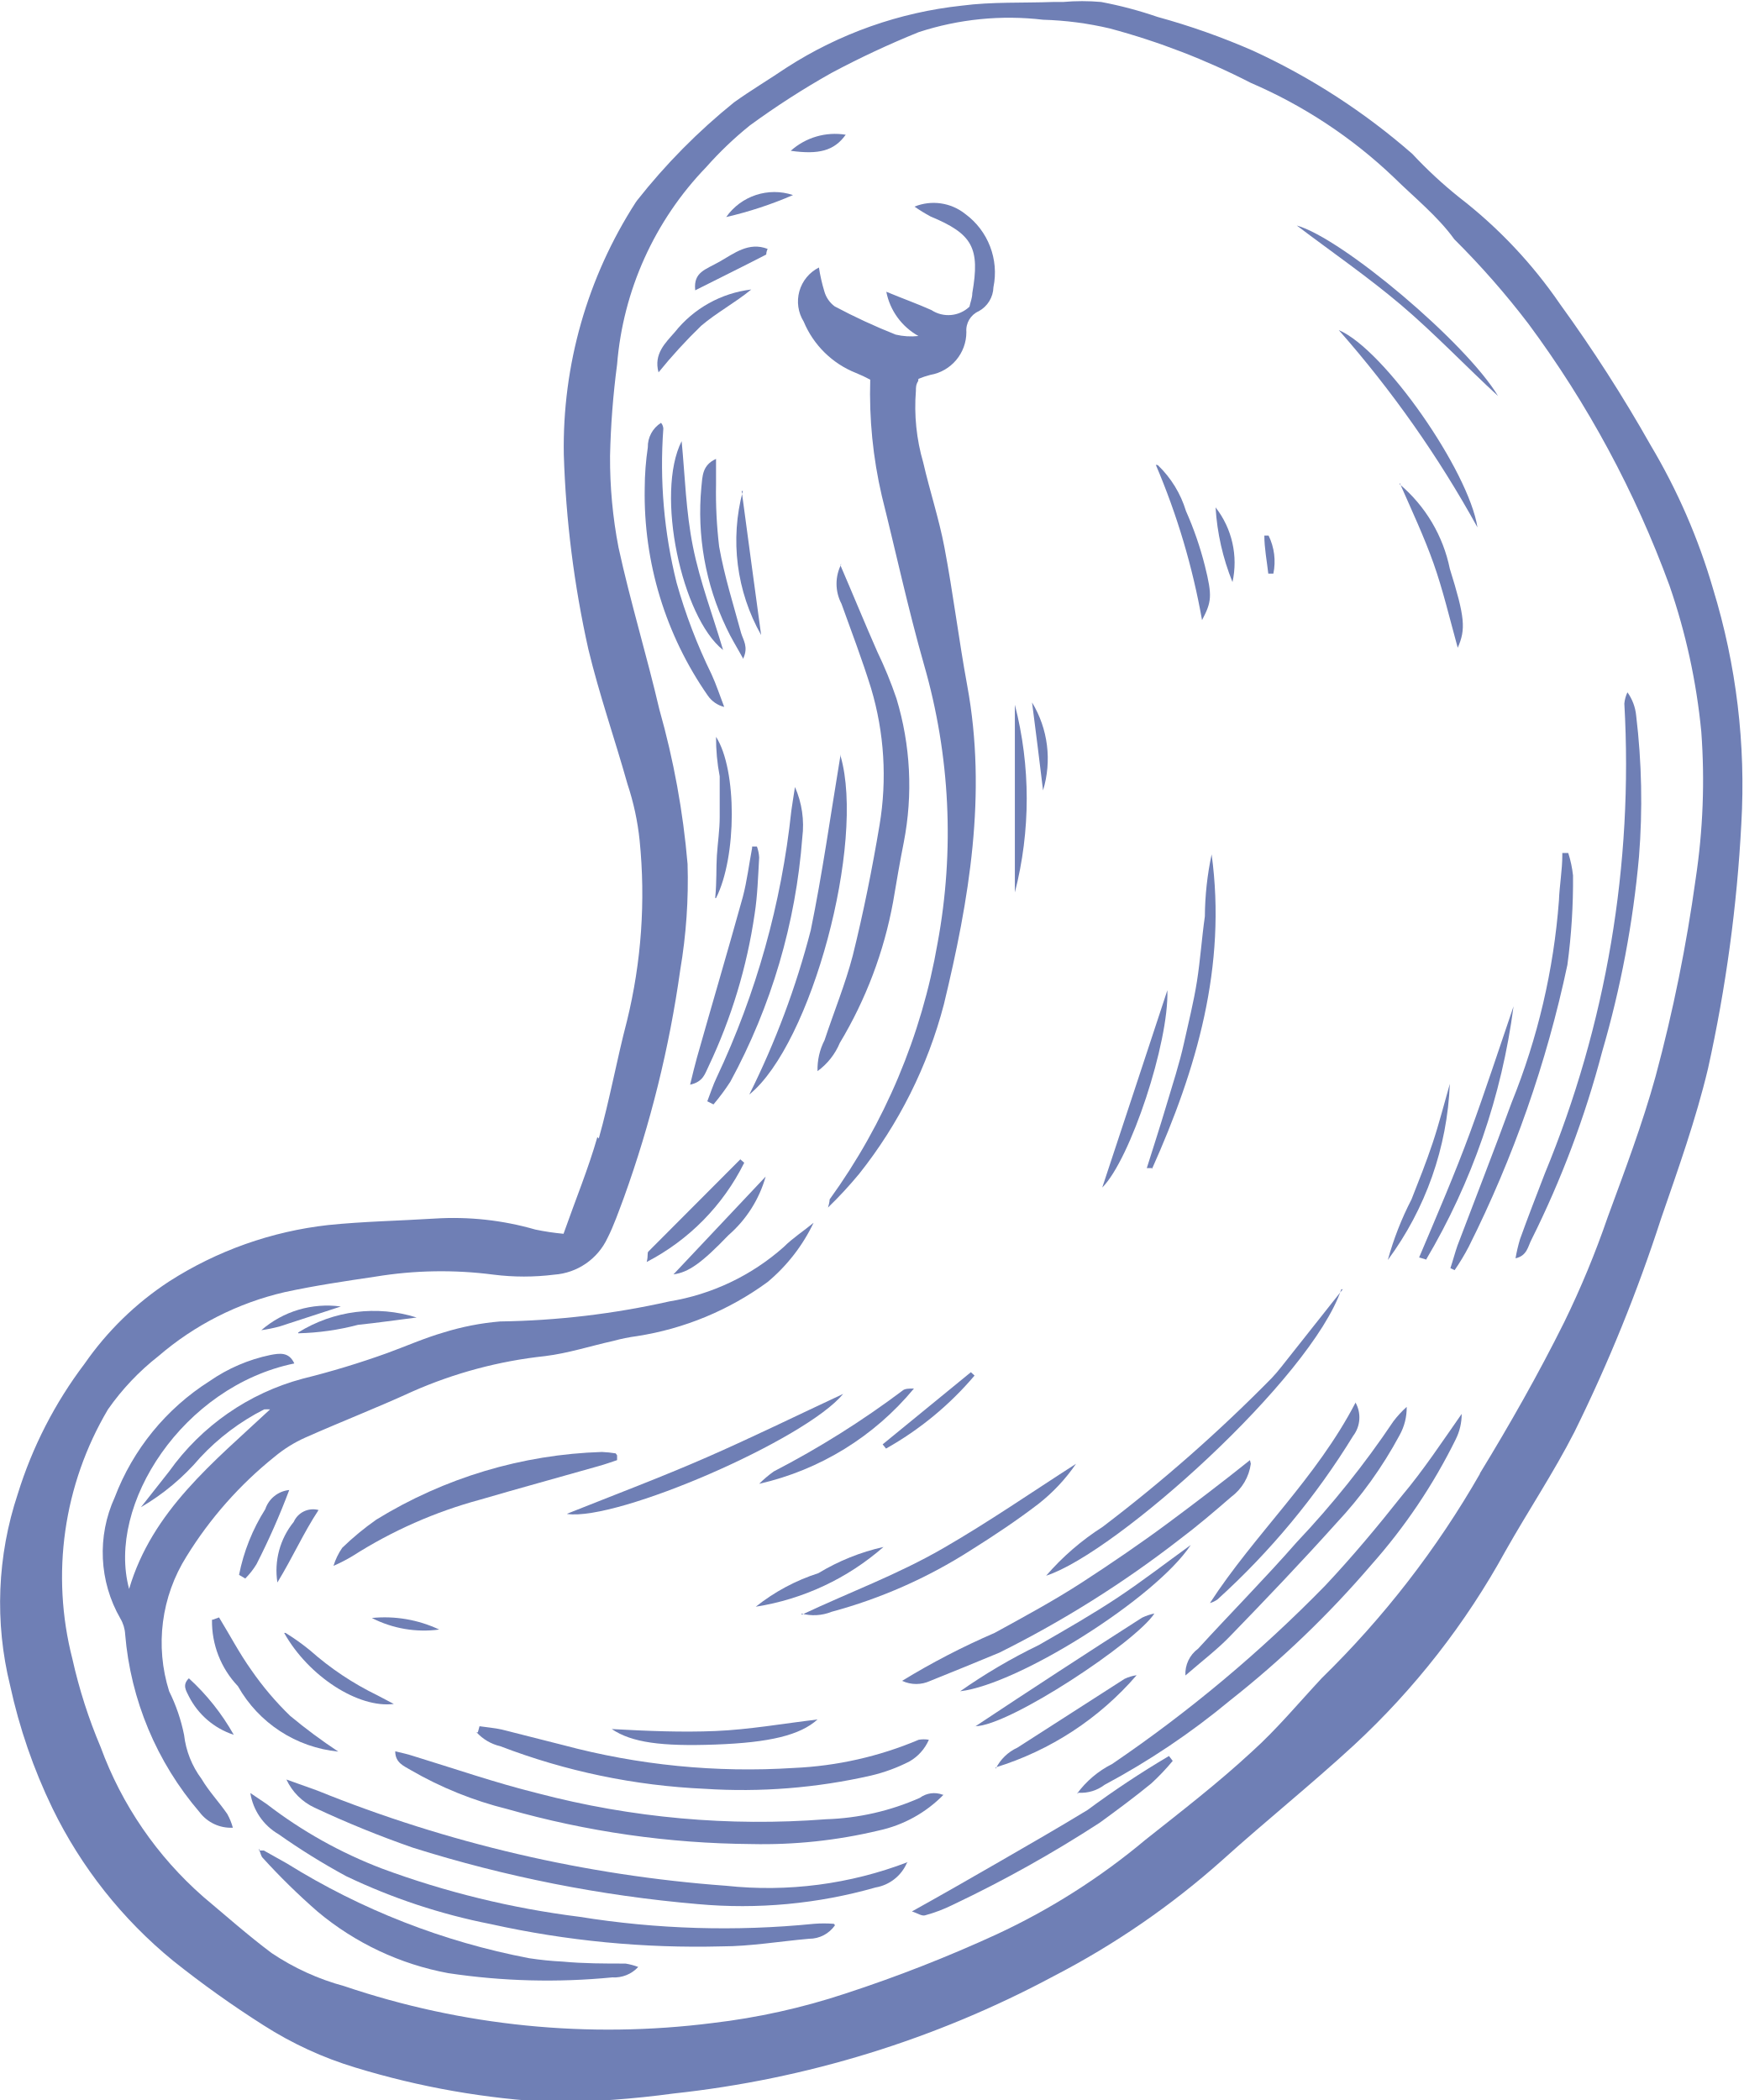
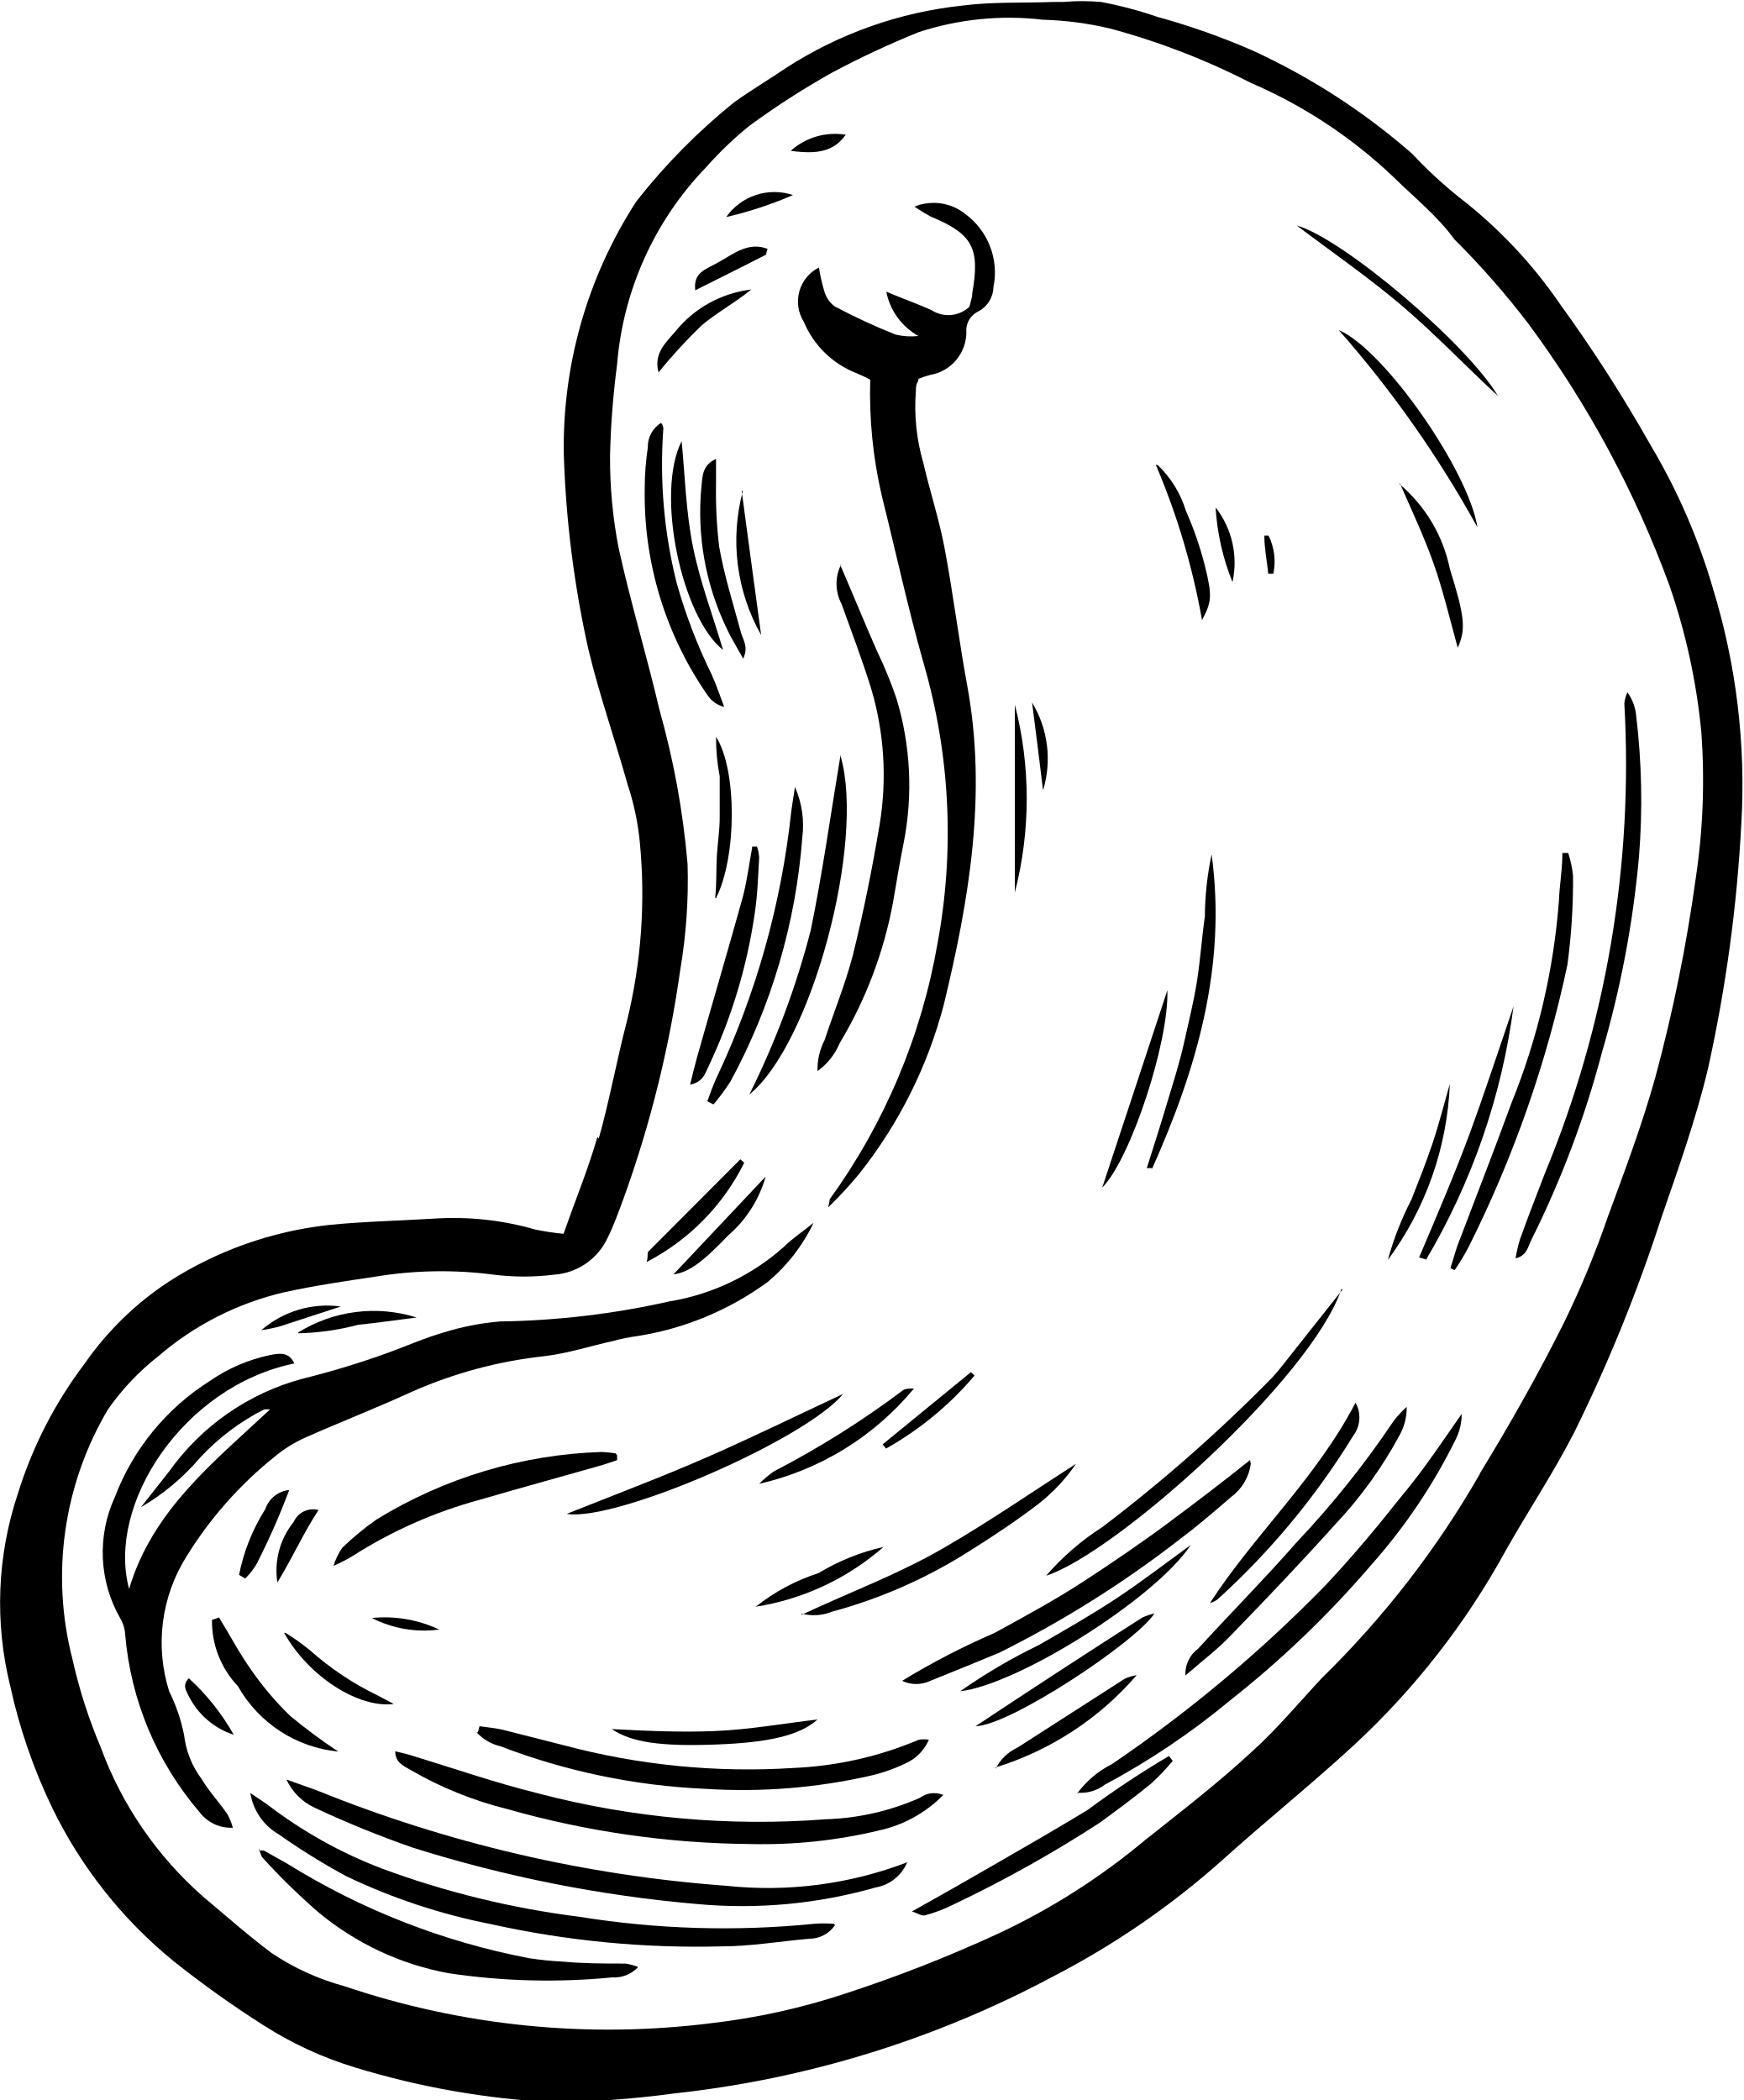
<svg xmlns="http://www.w3.org/2000/svg" viewBox="0 0 61.84 74.5">
  <defs>
-     <style>.cls-1{isolation:isolate;}.cls-2{mix-blend-mode:multiply;}.cls-3{fill:#6f7fb5;}</style>
+     <style>.cls-1{isolation:isolate;}.cls-2{mix-blend-mode:multiply;}.cls-3{fill:#000;}</style>
  </defs>
  <g class="cls-1">
    <g id="Calque_2" data-name="Calque 2">
      <g id="contenu">
        <g class="cls-2">
          <path class="cls-3" d="M21.24,40.39c.39-1.38.64-2.8,1-4.17a18.92,18.92,0,0,0,.45-6.4,9.36,9.36,0,0,0-.43-2c-.45-1.6-1-3.17-1.39-4.79A37,37,0,0,1,20,16.13a16,16,0,0,1,2.55-8.95l.05-.07a21.78,21.78,0,0,1,3.44-3.48c.6-.43,1.24-.81,1.86-1.23A14.28,14.28,0,0,1,34.12.2C35.19.06,36.28.11,37.36.07c.12,0,.23,0,.35,0a7.6,7.6,0,0,1,1.35,0,14.27,14.27,0,0,1,2,.53,24.78,24.78,0,0,1,3.39,1.2A23.47,23.47,0,0,1,50.1,5.46,15.61,15.61,0,0,0,51.76,7a16.72,16.72,0,0,1,3.58,3.79,52.51,52.51,0,0,1,3.21,5,21.91,21.91,0,0,1,2.22,5.11,23.74,23.74,0,0,1,1,8.32,52.82,52.82,0,0,1-1.18,8.68c-.43,1.81-1.06,3.57-1.67,5.34a56.19,56.19,0,0,1-3.07,7.56c-.74,1.45-1.65,2.81-2.45,4.23a27.23,27.23,0,0,1-5.37,6.88c-1.52,1.4-3.13,2.69-4.66,4.07a29,29,0,0,1-6,4.13,36.89,36.89,0,0,1-13.48,4.16,34.09,34.09,0,0,1-4.28.31,29,29,0,0,1-7-1.23,13,13,0,0,1-3.26-1.5,36.57,36.57,0,0,1-3.21-2.29,16.08,16.08,0,0,1-4.28-5.41A19.54,19.54,0,0,1,.36,59.8,12.24,12.24,0,0,1,.63,53,15,15,0,0,1,3,48.38a10.94,10.94,0,0,1,3-2.92,13.16,13.16,0,0,1,5.64-2c1.26-.13,2.52-.15,3.78-.23a10.49,10.49,0,0,1,3.57.39,9,9,0,0,0,1,.15c.43-1.22.88-2.31,1.2-3.43M52.49,52.28c1.07-1.75,2.09-3.55,3-5.38a32.71,32.71,0,0,0,1.54-3.72c.61-1.66,1.24-3.33,1.7-5a56.94,56.94,0,0,0,1.42-7,23.39,23.39,0,0,0,.2-5.22,22.48,22.48,0,0,0-1.13-5.19,36.86,36.86,0,0,0-5-9.28,29.08,29.08,0,0,0-2.63-3C51,7.67,50.16,7,49.43,6.28a17.19,17.19,0,0,0-5.06-3.34,25.21,25.21,0,0,0-5-1.93A11.79,11.79,0,0,0,37,.7a10.31,10.31,0,0,0-4.41.44,32.34,32.34,0,0,0-3.1,1.45,29,29,0,0,0-2.89,1.86,12.74,12.74,0,0,0-1.55,1.48,11.4,11.4,0,0,0-3.16,7,29.62,29.62,0,0,0-.25,3.25,16.62,16.62,0,0,0,.3,3.24c.42,1.93,1,3.82,1.45,5.75a29.24,29.24,0,0,1,1,5.48,19,19,0,0,1-.26,3.76,40.31,40.31,0,0,1-2,8.08c-.18.48-.36,1-.58,1.43a2.26,2.26,0,0,1-1.89,1.3,8.6,8.6,0,0,1-2.15,0,14.34,14.34,0,0,0-4.19.07c-1.08.16-2.16.32-3.22.55a10.48,10.48,0,0,0-4.48,2.27A8.79,8.79,0,0,0,3.83,50a11.67,11.67,0,0,0-1.26,8.86,18.1,18.1,0,0,0,1,3.12,13,13,0,0,0,3.64,5.31c.81.68,1.6,1.38,2.43,2a8.67,8.67,0,0,0,2.57,1.17,29.24,29.24,0,0,0,13.06,1.31A23.77,23.77,0,0,0,30,70.72a50,50,0,0,0,5.36-2.1,23.87,23.87,0,0,0,5.27-3.35c1.26-1,2.56-2,3.77-3.12.89-.8,1.67-1.74,2.49-2.62a33.19,33.19,0,0,0,5.61-7.25" />
          <path class="cls-3" d="M9.58,50c-2,1.87-4.18,3.59-5,6.37-.81-3,1.92-7.19,5.86-8-.19-.42-.53-.36-.85-.3A5.88,5.88,0,0,0,7.43,49a8.42,8.42,0,0,0-3.36,4.12,4.7,4.7,0,0,0,.2,4.3,1.22,1.22,0,0,1,.17.56,11.11,11.11,0,0,0,2.64,6.31,1.39,1.39,0,0,0,1.18.55,2.14,2.14,0,0,0-.2-.49c-.29-.42-.65-.8-.91-1.24a3.22,3.22,0,0,1-.62-1.56A6.22,6.22,0,0,0,6,60a5.74,5.74,0,0,1,.62-4.79,13.85,13.85,0,0,1,3.12-3.53A4.68,4.68,0,0,1,10.83,51c1.26-.56,2.55-1.06,3.79-1.63a15.81,15.81,0,0,1,4.71-1.26c.82-.1,1.62-.36,2.43-.54a6.25,6.25,0,0,1,.84-.17,10.59,10.59,0,0,0,4.63-1.92,6.23,6.23,0,0,0,1.63-2.1c-.35.29-.74.54-1.06.86a8.08,8.08,0,0,1-4.06,1.93,29.23,29.23,0,0,1-6,.71,9.37,9.37,0,0,0-2,.39c-.69.2-1.34.49-2,.73a30.45,30.45,0,0,1-3,.91A8.51,8.51,0,0,0,6,52.2L5,53.47A8.16,8.16,0,0,0,7.1,51.71,8.08,8.08,0,0,1,9.37,50a1.69,1.69,0,0,1,.21,0" />
          <path class="cls-3" d="M32.58,13.44A3.31,3.31,0,0,1,33,13.3a1.54,1.54,0,0,0,1.28-1.52.74.74,0,0,1,.44-.74,1,1,0,0,0,.52-.85,2.58,2.58,0,0,0-1-2.6,1.8,1.8,0,0,0-1.8-.26,6,6,0,0,0,.57.35c1.49.62,1.76,1.11,1.48,2.72,0,.17-.07.33-.1.48a1.09,1.09,0,0,1-1.35.12c-.49-.22-1-.4-1.6-.65a2.3,2.3,0,0,0,1.14,1.57,2.39,2.39,0,0,1-.81-.05,21.51,21.51,0,0,1-2.16-1,1,1,0,0,1-.37-.54,6,6,0,0,1-.19-.84,1.35,1.35,0,0,0-.54,1.92,3.34,3.34,0,0,0,1.85,1.82,4.85,4.85,0,0,1,.51.24,16.06,16.06,0,0,0,.41,4.12c.5,2,.93,4,1.5,6a21.49,21.49,0,0,1,.48,9.86,21.88,21.88,0,0,1-3.83,9.1s0,.11-.06.29a14.59,14.59,0,0,0,1.11-1.2,16.27,16.27,0,0,0,3-6c.9-3.72,1.54-7.47.83-11.32-.3-1.63-.5-3.28-.81-4.91-.19-1-.52-2-.75-3a7.09,7.09,0,0,1-.26-2.55c0-.11,0-.22.08-.34" />
          <path class="cls-3" d="M29.58,68.25a4.38,4.38,0,0,0-.71,0A32.18,32.18,0,0,1,20.55,68a31.4,31.4,0,0,1-7-1.71A16.09,16.09,0,0,1,9.46,64l-.58-.39a2.06,2.06,0,0,0,1,1.46,23.91,23.91,0,0,0,2.4,1.49,21.47,21.47,0,0,0,5.13,1.7,33.76,33.76,0,0,0,8.2.79c1,0,2.06-.18,3.09-.27a1.11,1.11,0,0,0,.92-.48" />
          <path class="cls-3" d="M32.2,66.06a13.84,13.84,0,0,1-6.44.84,48,48,0,0,1-14.51-3.38l-1.09-.39a2.06,2.06,0,0,0,1,1,36.43,36.43,0,0,0,3.49,1.42,47.06,47.06,0,0,0,10.1,2,17.26,17.26,0,0,0,6.31-.59,1.48,1.48,0,0,0,1.11-.87" />
          <path class="cls-3" d="M29.85,20a1.52,1.52,0,0,0,0,1.42c.36,1,.74,2,1.05,3a10.75,10.75,0,0,1,.3,4.85c-.26,1.55-.57,3.1-.95,4.63-.26,1-.67,2-1,3A2.26,2.26,0,0,0,29,38a2.36,2.36,0,0,0,.79-1,14.94,14.94,0,0,0,1.89-5c.12-.71.24-1.42.38-2.12a10.61,10.61,0,0,0-.26-5.1,14.84,14.84,0,0,0-.68-1.66c-.44-1-.87-2.05-1.31-3.07" />
          <path class="cls-3" d="M33.44,63.67a.85.85,0,0,0-.81.11,8.89,8.89,0,0,1-3.33.76,30.86,30.86,0,0,1-10.22-.92c-1.5-.37-3-.89-4.44-1.33-.18-.06-.37-.1-.62-.16,0,.41.31.52.54.66A13.15,13.15,0,0,0,18,64.18a32.46,32.46,0,0,0,8.65,1.24,17.69,17.69,0,0,0,4.52-.48,4.55,4.55,0,0,0,2.3-1.27" />
          <path class="cls-3" d="M9.18,65.58c.07.18.08.27.14.33a23.42,23.42,0,0,0,1.95,1.91A10.07,10.07,0,0,0,15.9,70a23.62,23.62,0,0,0,5.82.15,1.15,1.15,0,0,0,.92-.37,2.35,2.35,0,0,0-.45-.12c-.74,0-1.49,0-2.23-.07a11.69,11.69,0,0,1-1.19-.12,25.17,25.17,0,0,1-8.59-3.36l-.82-.46s-.06,0-.18,0" />
          <path class="cls-3" d="M38.26,63.6a1.38,1.38,0,0,0,.92-.28,26.59,26.59,0,0,0,4.46-3,35.7,35.7,0,0,0,5-4.8,20.06,20.06,0,0,0,3-4.46,2,2,0,0,0,.21-.9c-.7,1-1.36,2-2.11,2.89-.87,1.1-1.77,2.18-2.73,3.2a49.27,49.27,0,0,1-7.56,6.33,3.48,3.48,0,0,0-1.25,1.06" />
          <path class="cls-3" d="M16.9,61.45a1.64,1.64,0,0,0,.85.5A23.09,23.09,0,0,0,25,63.46a20.52,20.52,0,0,0,5.9-.47,6,6,0,0,0,1.36-.5,1.64,1.64,0,0,0,.69-.77,1.05,1.05,0,0,0-.36,0,12.8,12.8,0,0,1-4.43,1,25.35,25.35,0,0,1-8.18-.81l-2.17-.55c-.26-.06-.54-.08-.8-.12l-.06.22" />
          <path class="cls-3" d="M53.76,44.64c.41-.09.44-.42.56-.65a34.61,34.61,0,0,0,2.51-6.67,36.22,36.22,0,0,0,1.31-6.93,25.13,25.13,0,0,0-.1-5,1.7,1.7,0,0,0-.31-.83,1.2,1.2,0,0,0-.11.4A38,38,0,0,1,54.8,41.63c-.3.78-.6,1.55-.88,2.33a5.68,5.68,0,0,0-.16.68" />
          <path class="cls-3" d="M44.34,51.8c-1,.8-2,1.56-2.93,2.25s-2,1.42-3,2.07-2.07,1.23-3.13,1.81A26.16,26.16,0,0,0,32,59.63a1.17,1.17,0,0,0,1,0c.83-.33,1.65-.67,2.45-1a38.13,38.13,0,0,0,6.37-4c.64-.48,1.25-1,1.86-1.53a1.75,1.75,0,0,0,.69-1.17" />
          <path class="cls-3" d="M55.42,30.33c0,.54-.1,1.08-.12,1.62a23.88,23.88,0,0,1-1.68,7.17c-.62,1.7-1.28,3.38-1.92,5.07-.09.26-.16.53-.25.8l.15.07a8,8,0,0,0,.5-.83,41.54,41.54,0,0,0,3.5-10,22.21,22.21,0,0,0,.2-3.17,4,4,0,0,0-.17-.8l-.21,0" />
          <path class="cls-3" d="M21.84,51.56a4.07,4.07,0,0,0-.49-.05,16.23,16.23,0,0,0-8,2.4,9.91,9.91,0,0,0-1.21,1,2.34,2.34,0,0,0-.31.64,5.59,5.59,0,0,0,.68-.35,16.31,16.31,0,0,1,4.53-2c1.4-.41,2.8-.79,4.2-1.19.22-.06.44-.14.65-.21v-.17" />
          <path class="cls-3" d="M29.82,26.76C29.45,29,29.17,31,28.76,33a29.64,29.64,0,0,1-2.18,5.83c2.21-1.79,4.12-8.94,3.24-12" />
          <path class="cls-3" d="M47.63,45.74l-1.86,2.35c-.22.27-.42.55-.66.8a55.48,55.48,0,0,1-6,5.28,9.14,9.14,0,0,0-2,1.73c2.48-.8,9.4-7,10.47-10.16" />
          <path class="cls-3" d="M25.31,39.18a7.7,7.7,0,0,0,.6-.81,21.55,21.55,0,0,0,2.55-8.66,3.39,3.39,0,0,0-.26-1.79c-.06.4-.1.62-.13.85a29.48,29.48,0,0,1-2.65,9.46c-.13.27-.22.56-.33.84l.22.11" />
          <path class="cls-3" d="M23.45,15a1,1,0,0,0-.47.87,10.11,10.11,0,0,0-.11,1.45,12.48,12.48,0,0,0,2.24,7.36,1,1,0,0,0,.58.4c-.15-.39-.28-.79-.45-1.16A19.15,19.15,0,0,1,24,20.67a17.31,17.31,0,0,1-.47-5.46s0-.1-.06-.18" />
          <path class="cls-3" d="M42.05,59.44c.61-.53,1.14-.93,1.59-1.4,1.27-1.31,2.54-2.64,3.76-4a14.81,14.81,0,0,0,2.25-3.13,2,2,0,0,0,.25-1,3.74,3.74,0,0,0-.47.51A32.91,32.91,0,0,1,46,54.71c-1.13,1.29-2.34,2.51-3.5,3.78a1.1,1.1,0,0,0-.45.95" />
          <path class="cls-3" d="M41.46,62.3a33.39,33.39,0,0,0-2.88,1.91c-1,.61-2.06,1.22-3.1,1.82s-2,1.15-3.13,1.78c.19.06.34.17.46.14a5.39,5.39,0,0,0,1-.38A44.83,44.83,0,0,0,39,64.67c.62-.45,1.24-.91,1.84-1.4a8.24,8.24,0,0,0,.76-.8l-.13-.17" />
          <path class="cls-3" d="M28.42,57.24a1.68,1.68,0,0,0,1.08-.06A17.68,17.68,0,0,0,34.43,55c.83-.52,1.64-1.06,2.41-1.65a6.41,6.41,0,0,0,1.33-1.42c-1.56,1-3.09,2.06-4.72,3s-3.28,1.54-5,2.35" />
          <path class="cls-3" d="M20.12,53.71c1.78.26,8.46-2.64,9.79-4.26-1.67.78-3.24,1.55-4.84,2.25s-3.22,1.31-4.95,2" />
          <path class="cls-3" d="M40.86,41.48c1.59-3.55,2.66-7.2,2.12-11.17a10.9,10.9,0,0,0-.24,2.2c-.11.77-.16,1.54-.28,2.3S42.16,36.27,42,37s-.41,1.49-.63,2.23-.46,1.48-.69,2.21l.21,0" />
          <path class="cls-3" d="M26.68,30.08c-.11.58-.18,1.17-.33,1.74-.53,1.91-1.09,3.8-1.63,5.71-.08.29-.15.58-.24.95.47-.1.53-.4.65-.64a19,19,0,0,0,1.64-5.42c.1-.64.12-1.3.16-2a1.36,1.36,0,0,0-.08-.39h-.17" />
          <path class="cls-3" d="M34.06,60c2.09-.25,6.94-3.31,8.18-5.19-.86.62-1.71,1.28-2.6,1.87s-1.85,1.14-2.79,1.68A20,20,0,0,0,34.06,60" />
          <path class="cls-3" d="M48.09,49.75c-1.4,2.7-3.58,4.67-5.17,7.12a.84.84,0,0,0,.27-.13A26.57,26.57,0,0,0,48,50.94a1.08,1.08,0,0,0,.08-1.19" />
          <path class="cls-3" d="M24.18,15.65c-.94,1.85,0,6.25,1.47,7.41-.36-1.22-.82-2.42-1.07-3.67s-.28-2.49-.4-3.74" />
          <path class="cls-3" d="M7.52,57.46a3.34,3.34,0,0,0,.92,2.36A4.6,4.6,0,0,0,12,62.14a19.41,19.41,0,0,1-1.71-1.27,10.81,10.81,0,0,1-1.38-1.63c-.42-.59-.76-1.24-1.14-1.86l-.22.08" />
          <path class="cls-3" d="M50.58,44.7a23.68,23.68,0,0,0,3.11-9c-.51,1.49-1,3-1.54,4.47s-1.2,3-1.81,4.44l.24.07" />
          <path class="cls-3" d="M26.37,23.35c.18-.4,0-.63-.08-.89-.27-1-.59-2-.78-3.07a16.2,16.2,0,0,1-.11-2.21c0-.28,0-.56,0-.9-.49.22-.48.61-.52,1a9.51,9.51,0,0,0,.89,5c.16.35.37.68.6,1.1" />
          <path class="cls-3" d="M34.59,61.24c1.21,0,5.72-3,6.36-4a2,2,0,0,0-.44.15q-3,1.92-5.92,3.86" />
          <path class="cls-3" d="M52.41,18.71c-.31-2-3.3-6.31-4.92-7a39.25,39.25,0,0,1,4.92,7" />
          <path class="cls-3" d="M29,61c-1.25.15-2.43.36-3.62.41s-2.4,0-3.68-.07c.71.48,1.76.62,3.68.55S28.38,61.56,29,61" />
          <path class="cls-3" d="M26.93,52.64a10,10,0,0,0,5.49-3.38c-.17,0-.32,0-.4.07a32.42,32.42,0,0,1-4.57,2.87,4,4,0,0,0-.52.44" />
          <path class="cls-3" d="M53.14,14.05C52,12.15,47.61,8.45,46,8c1.24.94,2.52,1.82,3.7,2.82S52,13,53.14,14.05" />
          <path class="cls-3" d="M41.41,35.13c-.77,2.33-1.53,4.65-2.31,7,1-1,2.37-5.15,2.31-7" />
          <path class="cls-3" d="M35.32,62.7a10.81,10.81,0,0,0,5-3.27,1.47,1.47,0,0,0-.43.13L36.09,62a1.6,1.6,0,0,0-.77.75" />
          <path class="cls-3" d="M49.65,17.13c.44,1,.87,1.92,1.2,2.85s.56,1.91.86,3c.29-.66.26-1.07-.28-2.8a5.31,5.31,0,0,0-1.78-3" />
          <path class="cls-3" d="M36,25c0,2.19,0,4.37,0,6.66A13.38,13.38,0,0,0,36,25" />
          <path class="cls-3" d="M51.43,38.45c-.2.7-.38,1.41-.61,2.1s-.49,1.34-.75,2a11.07,11.07,0,0,0-.84,2.15,11.27,11.27,0,0,0,2.2-6.25" />
          <path class="cls-3" d="M41,16.49A25.28,25.28,0,0,1,42.64,22c.34-.65.37-.85.1-1.93a12,12,0,0,0-.67-1.94,3.77,3.77,0,0,0-1-1.63" />
          <path class="cls-3" d="M26.27,41.12Q24.64,42.76,23,44.4c-.05.05,0,.15-.06.37a7.94,7.94,0,0,0,3.46-3.52l-.15-.13" />
          <path class="cls-3" d="M26.81,57a9,9,0,0,0,4.53-2.12,7.73,7.73,0,0,0-2.31.93A7,7,0,0,0,26.81,57" />
          <path class="cls-3" d="M26.35,17.42A6.81,6.81,0,0,0,27,22.53c-.24-1.73-.46-3.42-.69-5.11" />
          <path class="cls-3" d="M25.4,31.86c.74-1.46.75-4.55,0-5.72a7.17,7.17,0,0,0,.13,1.4c0,.48,0,1,0,1.45s-.07.9-.1,1.36,0,.88-.06,1.51" />
          <path class="cls-3" d="M23.36,13.21a18.74,18.74,0,0,1,1.51-1.65c.55-.47,1.21-.82,1.78-1.29a4.08,4.08,0,0,0-2.71,1.51c-.33.38-.76.77-.58,1.43" />
          <path class="cls-3" d="M10.08,57.93c.87,1.55,2.64,2.68,3.89,2.52l-.59-.31A10.5,10.5,0,0,1,11,58.55a8,8,0,0,0-.87-.62" />
          <path class="cls-3" d="M27.16,41.74l-3.27,3.47c.53-.07,1-.4,1.95-1.39a4.3,4.3,0,0,0,1.32-2.08" />
          <path class="cls-3" d="M8.7,56a2.72,2.72,0,0,0,.4-.51,25.66,25.66,0,0,0,1.16-2.63,1,1,0,0,0-.85.68,6.82,6.82,0,0,0-.93,2.33L8.7,56" />
          <path class="cls-3" d="M10.58,47.3A9.11,9.11,0,0,0,12.7,47c.68-.07,1.36-.17,2.08-.26a5.07,5.07,0,0,0-4.2.53" />
          <path class="cls-3" d="M24.66,10.3c.85-.43,1.69-.84,2.52-1.27,0,0,0-.1.05-.2-.67-.26-1.19.16-1.7.45s-.93.37-.87,1" />
          <path class="cls-3" d="M9.84,56.14c.56-.92.92-1.75,1.46-2.57a.75.75,0,0,0-.88.42,2.74,2.74,0,0,0-.58,2.15" />
          <path class="cls-3" d="M34.44,48.68l-3.13,2.56.12.15a11.5,11.5,0,0,0,3.14-2.59l-.13-.12" />
          <path class="cls-3" d="M28.13,6.92a2.09,2.09,0,0,0-2.37.78,13.72,13.72,0,0,0,2.37-.78" />
          <path class="cls-3" d="M8.29,61.54a8.05,8.05,0,0,0-1.59-2c-.25.24-.09.45,0,.64a2.74,2.74,0,0,0,1.58,1.36" />
          <path class="cls-3" d="M43.12,18a8.41,8.41,0,0,0,.6,2.65,3.19,3.19,0,0,0-.6-2.65" />
          <path class="cls-3" d="M36.61,24.92q.2,1.54.39,3.12a3.85,3.85,0,0,0-.39-3.12" />
          <path class="cls-3" d="M12.09,46.35a3.56,3.56,0,0,0-2.82.84,5.49,5.49,0,0,0,.64-.13l2.18-.71" />
          <path class="cls-3" d="M30,4.78a2.35,2.35,0,0,0-1.95.57c1,.14,1.54,0,1.95-.57" />
          <path class="cls-3" d="M15.58,57.81a4.54,4.54,0,0,0-2.39-.41,4.06,4.06,0,0,0,2.39.41" />
          <path class="cls-3" d="M44.85,19c0,.45.09.9.14,1.35l.18,0A2.1,2.1,0,0,0,45,19Z" />
        </g>
      </g>
    </g>
  </g>
</svg>
